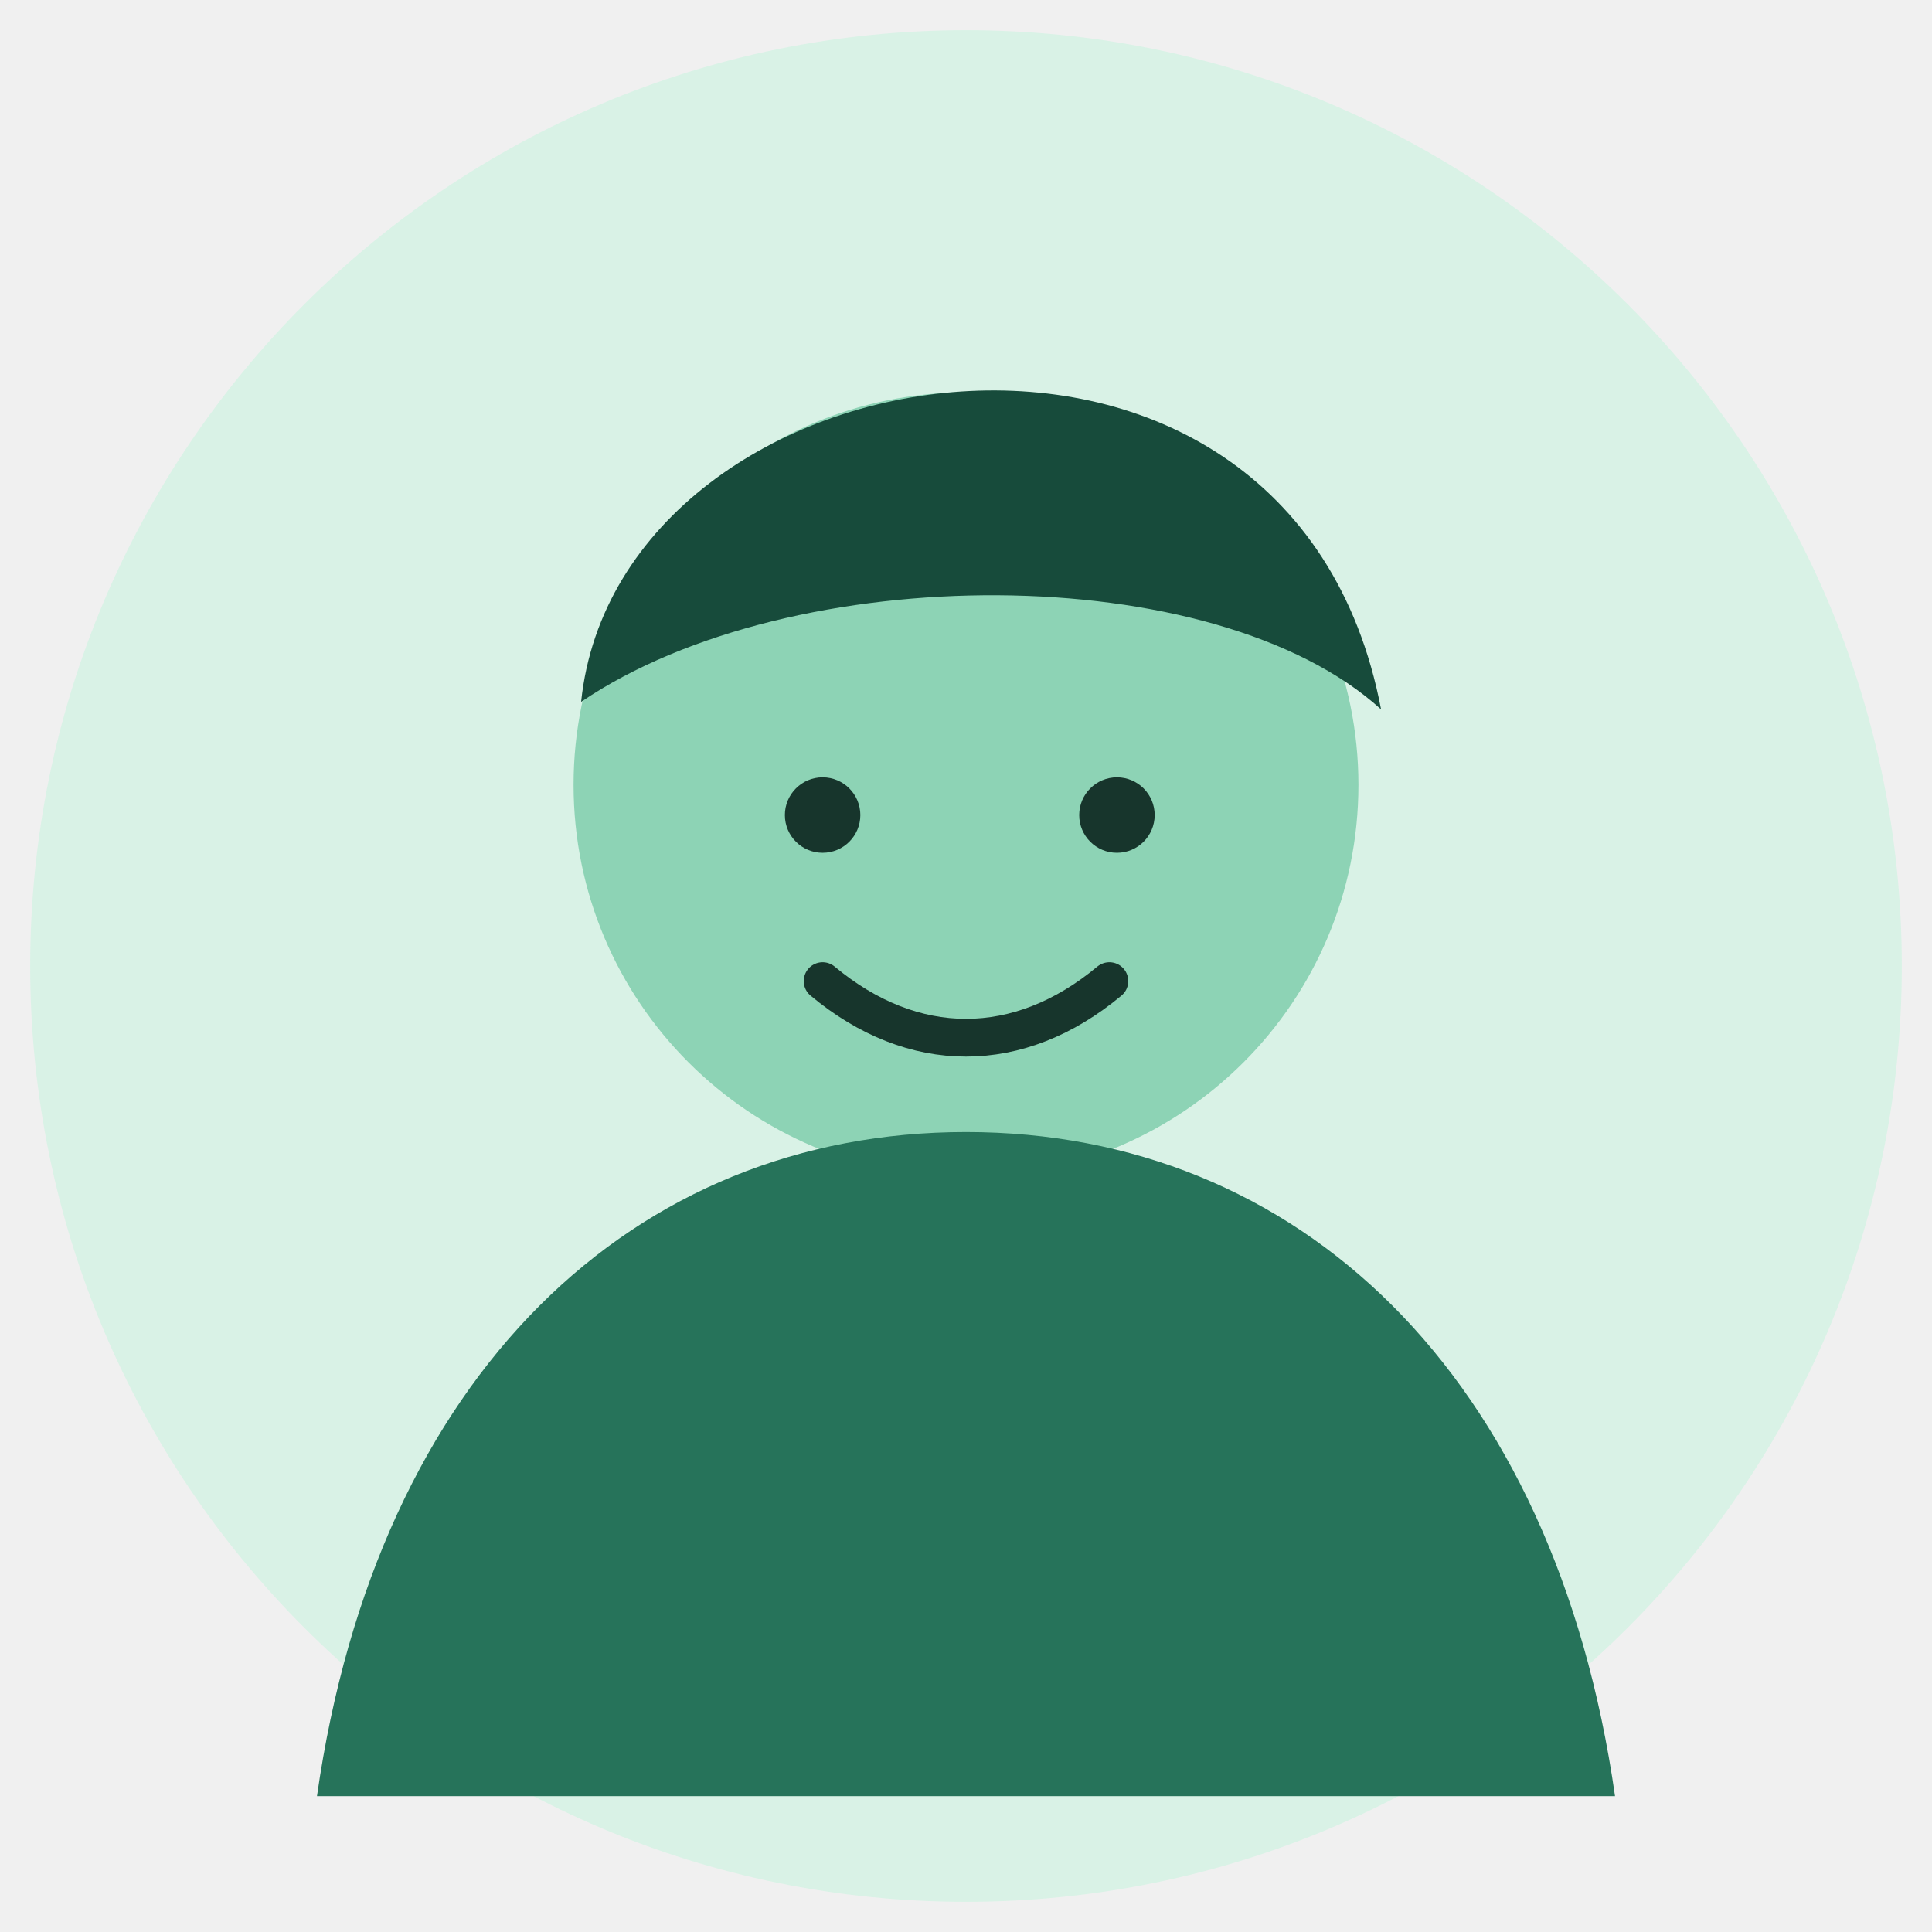
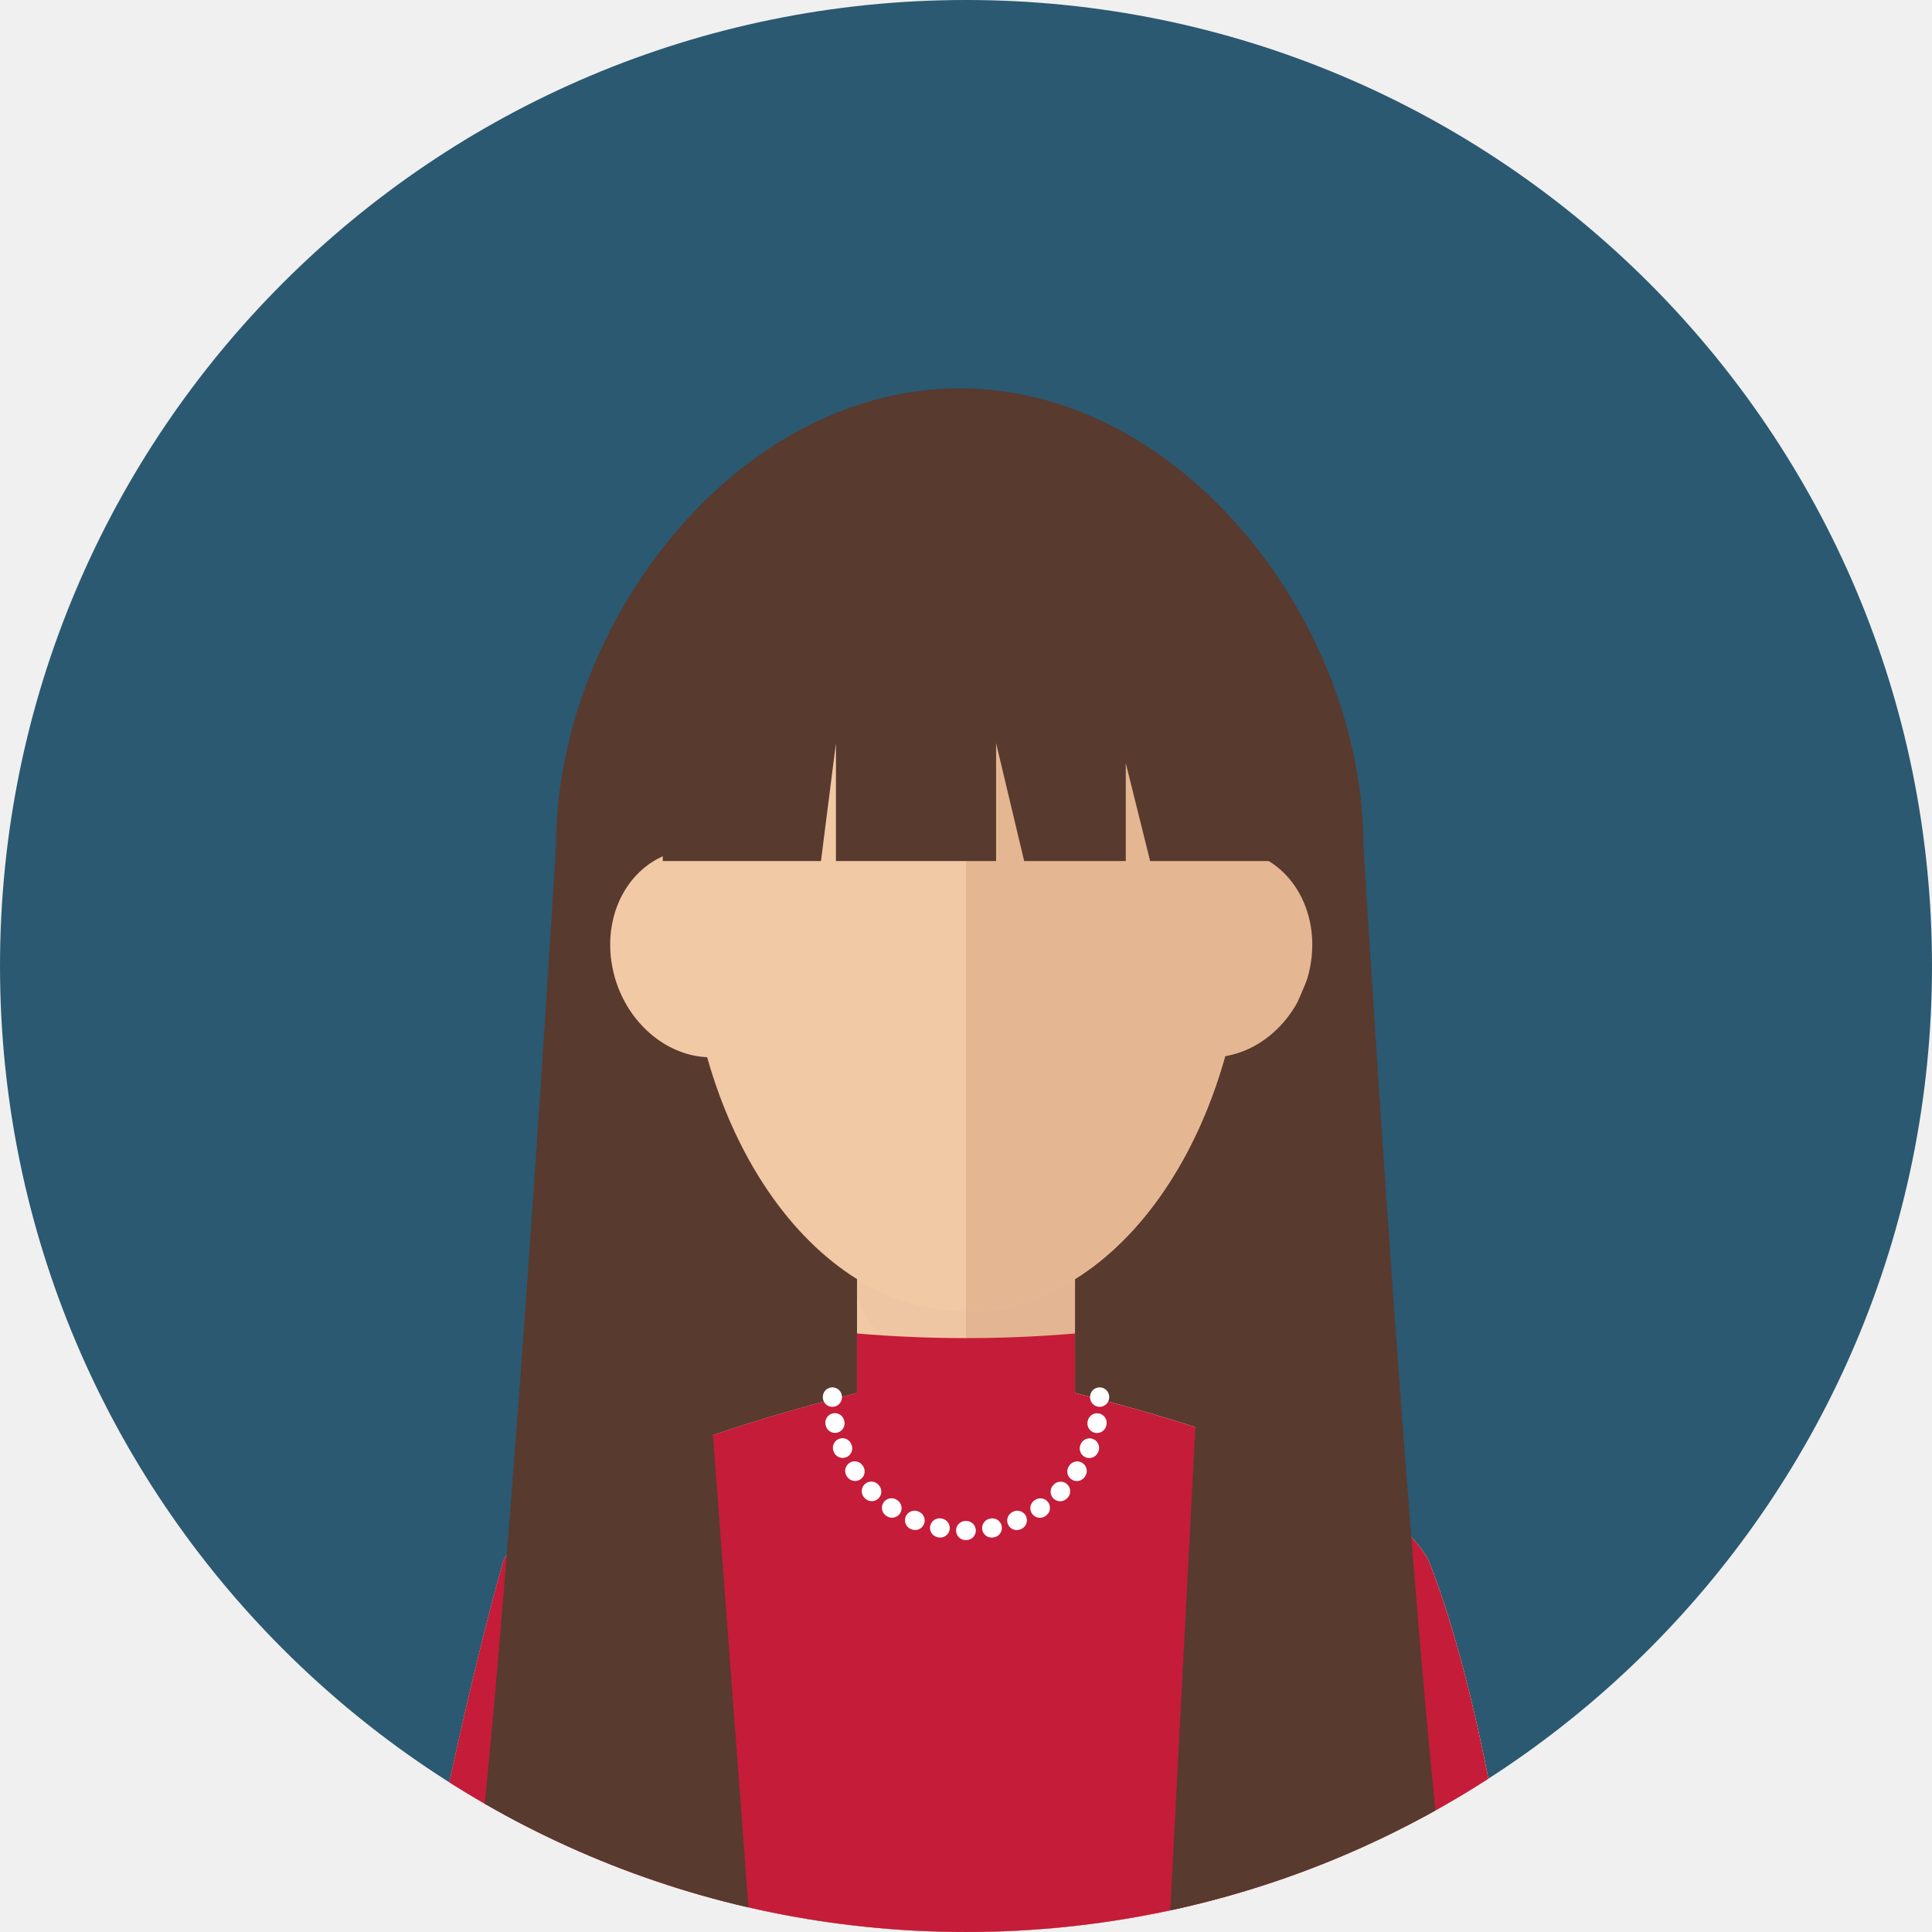
- <svg xmlns="http://www.w3.org/2000/svg" viewBox="0 0 256 256" role="img" aria-labelledby="title">
-   <circle cx="128" cy="128" r="124" fill="#d9f2e6" />
-   <circle cx="128" cy="104" r="52" fill="#8dd3b5" />
-   <path d="M42 238c8-56 42-88 86-88s78 32 86 88" fill="#26735a" />
-   <path d="M77 93c5-48 94-62 106 1-22-20-78-20-106-1" fill="#174b3b" />
-   <circle cx="109" cy="108" r="5" fill="#17352c" />
-   <circle cx="148" cy="108" r="5" fill="#17352c" />
-   <path d="M109 130c12 10 26 10 38 0" fill="none" stroke="#17352c" stroke-width="5" stroke-linecap="round" />
+ <svg xmlns="http://www.w3.org/2000/svg" xmlns:xlink="http://www.w3.org/1999/xlink" version="1.1" id="Capa_1" viewBox="0 0 144.773 144.773" xml:space="preserve">
+   <g>
+     <circle style="fill:#2B5971;" cx="72.387" cy="72.386" r="72.386" />
+     <g>
+       <defs>
+         <circle id="SVGID_1_" cx="72.387" cy="72.386" r="72.386" />
+       </defs>
+       <clipPath id="SVGID_2_">
+         <use xlink:href="#SVGID_1_" style="overflow:visible;" />
+       </clipPath>
+       <g style="clip-path:url(#SVGID_2_);">
+         <path style="fill:#583A2F;" d="M102.172,63.438c0-16.71-13.545-34.338-30.255-34.338c-16.71,0-30.255,17.628-30.255,34.338     s13.545,30.255,30.255,30.255C88.627,93.692,102.172,80.147,102.172,63.438z" />
+         <g>
+           <path style="fill:#583A2F;" d="M54.975,127.85h38.412c0,0,3.92-41.85,3.42-58.425s-16.334-26.742-30.5-26.742      S37.475,106.608,54.975,127.85z" />
+           <path style="fill:#F1C9A5;" d="M107.053,116.94c-3.087-5.844-17.258-10.246-26.499-12.557V84.606H64.22v19.777      c-9.241,2.311-23.412,6.713-26.499,12.557c-3.449,12.258-6.334,27.833-6.334,27.833h41h41      C113.387,144.773,111.438,128.073,107.053,116.94z" />
+           <path style="fill:#E4B692;" d="M107.053,116.94c-3.087-5.844-17.258-10.246-26.499-12.557V84.606h-8.167v17.958v9.378v32.831h41      C113.387,144.773,111.438,128.073,107.053,116.94z" />
+           <path style="opacity:0.1;fill:#DDAC8C;" d="M64.22,97.273c1.469,4.217,7.397,6.634,11.751,6.634      c1.575,0,3.107-0.264,4.583-0.747V84.606H64.22V97.273z" />
+           <path style="fill:#F1C9A5;" d="M93.387,67.357c0-17.074-9.402-26.783-21-26.783c-11.598,0-21,9.709-21,26.783      s9.402,30.917,21,30.917C83.984,98.274,93.387,84.432,93.387,67.357z" />
+           <path style="fill:#E4B692;" d="M90.19,79.199c-3.807-0.366-6.377-4.14-5.733-8.423c0.637-4.287,4.242-7.47,8.051-7.105      c3.805,0.365,6.371,4.137,5.729,8.424C97.599,76.382,93.997,79.562,90.19,79.199z" />
+           <path style="fill:#F1C9A5;" d="M45.822,72.095c-0.643-4.287,1.924-8.059,5.727-8.424c3.811-0.364,7.416,2.818,8.055,7.105      c0.643,4.283-1.93,8.057-5.734,8.423C50.062,79.562,46.461,76.382,45.822,72.095z" />
+           <path style="fill:#E4B692;" d="M93.387,67.357c0-17.074-9.402-26.783-21-26.783v57.7C83.984,98.274,93.387,84.432,93.387,67.357      z" />
+           <path style="fill:#C51C39;" d="M80.554,104.384v-4.461c-2.64,0.227-5.37,0.347-8.167,0.347c-2.797,0-5.527-0.12-8.167-0.347      v4.461c-9.241,2.311-23.412,6.713-26.499,12.557c-3.449,12.258-6.334,27.833-6.334,27.833h41h41c0,0-1.948-16.7-6.334-27.833      C103.966,111.097,89.795,106.694,80.554,104.384z" />
+         </g>
+         <g>
+           <g>
+             <path style="fill:none;stroke:#FFFFFF;stroke-width:1.431;stroke-linecap:round;stroke-linejoin:round;" d="M62.374,104.678       c0,0.009,0,0.017,0,0.025" />
+             <path style="fill:none;stroke:#FFFFFF;stroke-width:1.431;stroke-linecap:round;stroke-linejoin:round;stroke-dasharray:0.048,1.917;" d="       M62.561,106.61c0.9,4.605,4.957,8.079,9.827,8.079c5.203,0,9.479-3.968,9.966-9.043" />
+             <path style="fill:none;stroke:#FFFFFF;stroke-width:1.431;stroke-linecap:round;stroke-linejoin:round;" d="M82.4,104.703       c0-0.009,0-0.017,0-0.025" />
+           </g>
+         </g>
+         <path style="fill:#583A2F;" d="M41.662,63.438c0,0-3.688,61.177-6.438,81.336h21l-4.268-56.769" />
+         <path style="fill:#583A2F;" d="M102.171,63.438c0,0,3.688,61.177,6.438,81.336h-21l2.781-53.508" />
+         <path style="fill:#583A2F;" d="M73.595,37.149c-12.551,0-23.932,13.977-23.932,27.222c0,0.051,0.003,0.1,0.003,0.15h11.853     l1.122-8.839v8.839h12v-8.839l2.104,8.839h7.614v-7.339l1.826,7.339h8.924c0-0.051,0.003-0.1,0.003-0.15     C95.112,51.126,86.145,37.149,73.595,37.149z" />
+       </g>
+     </g>
+   </g>
</svg>
